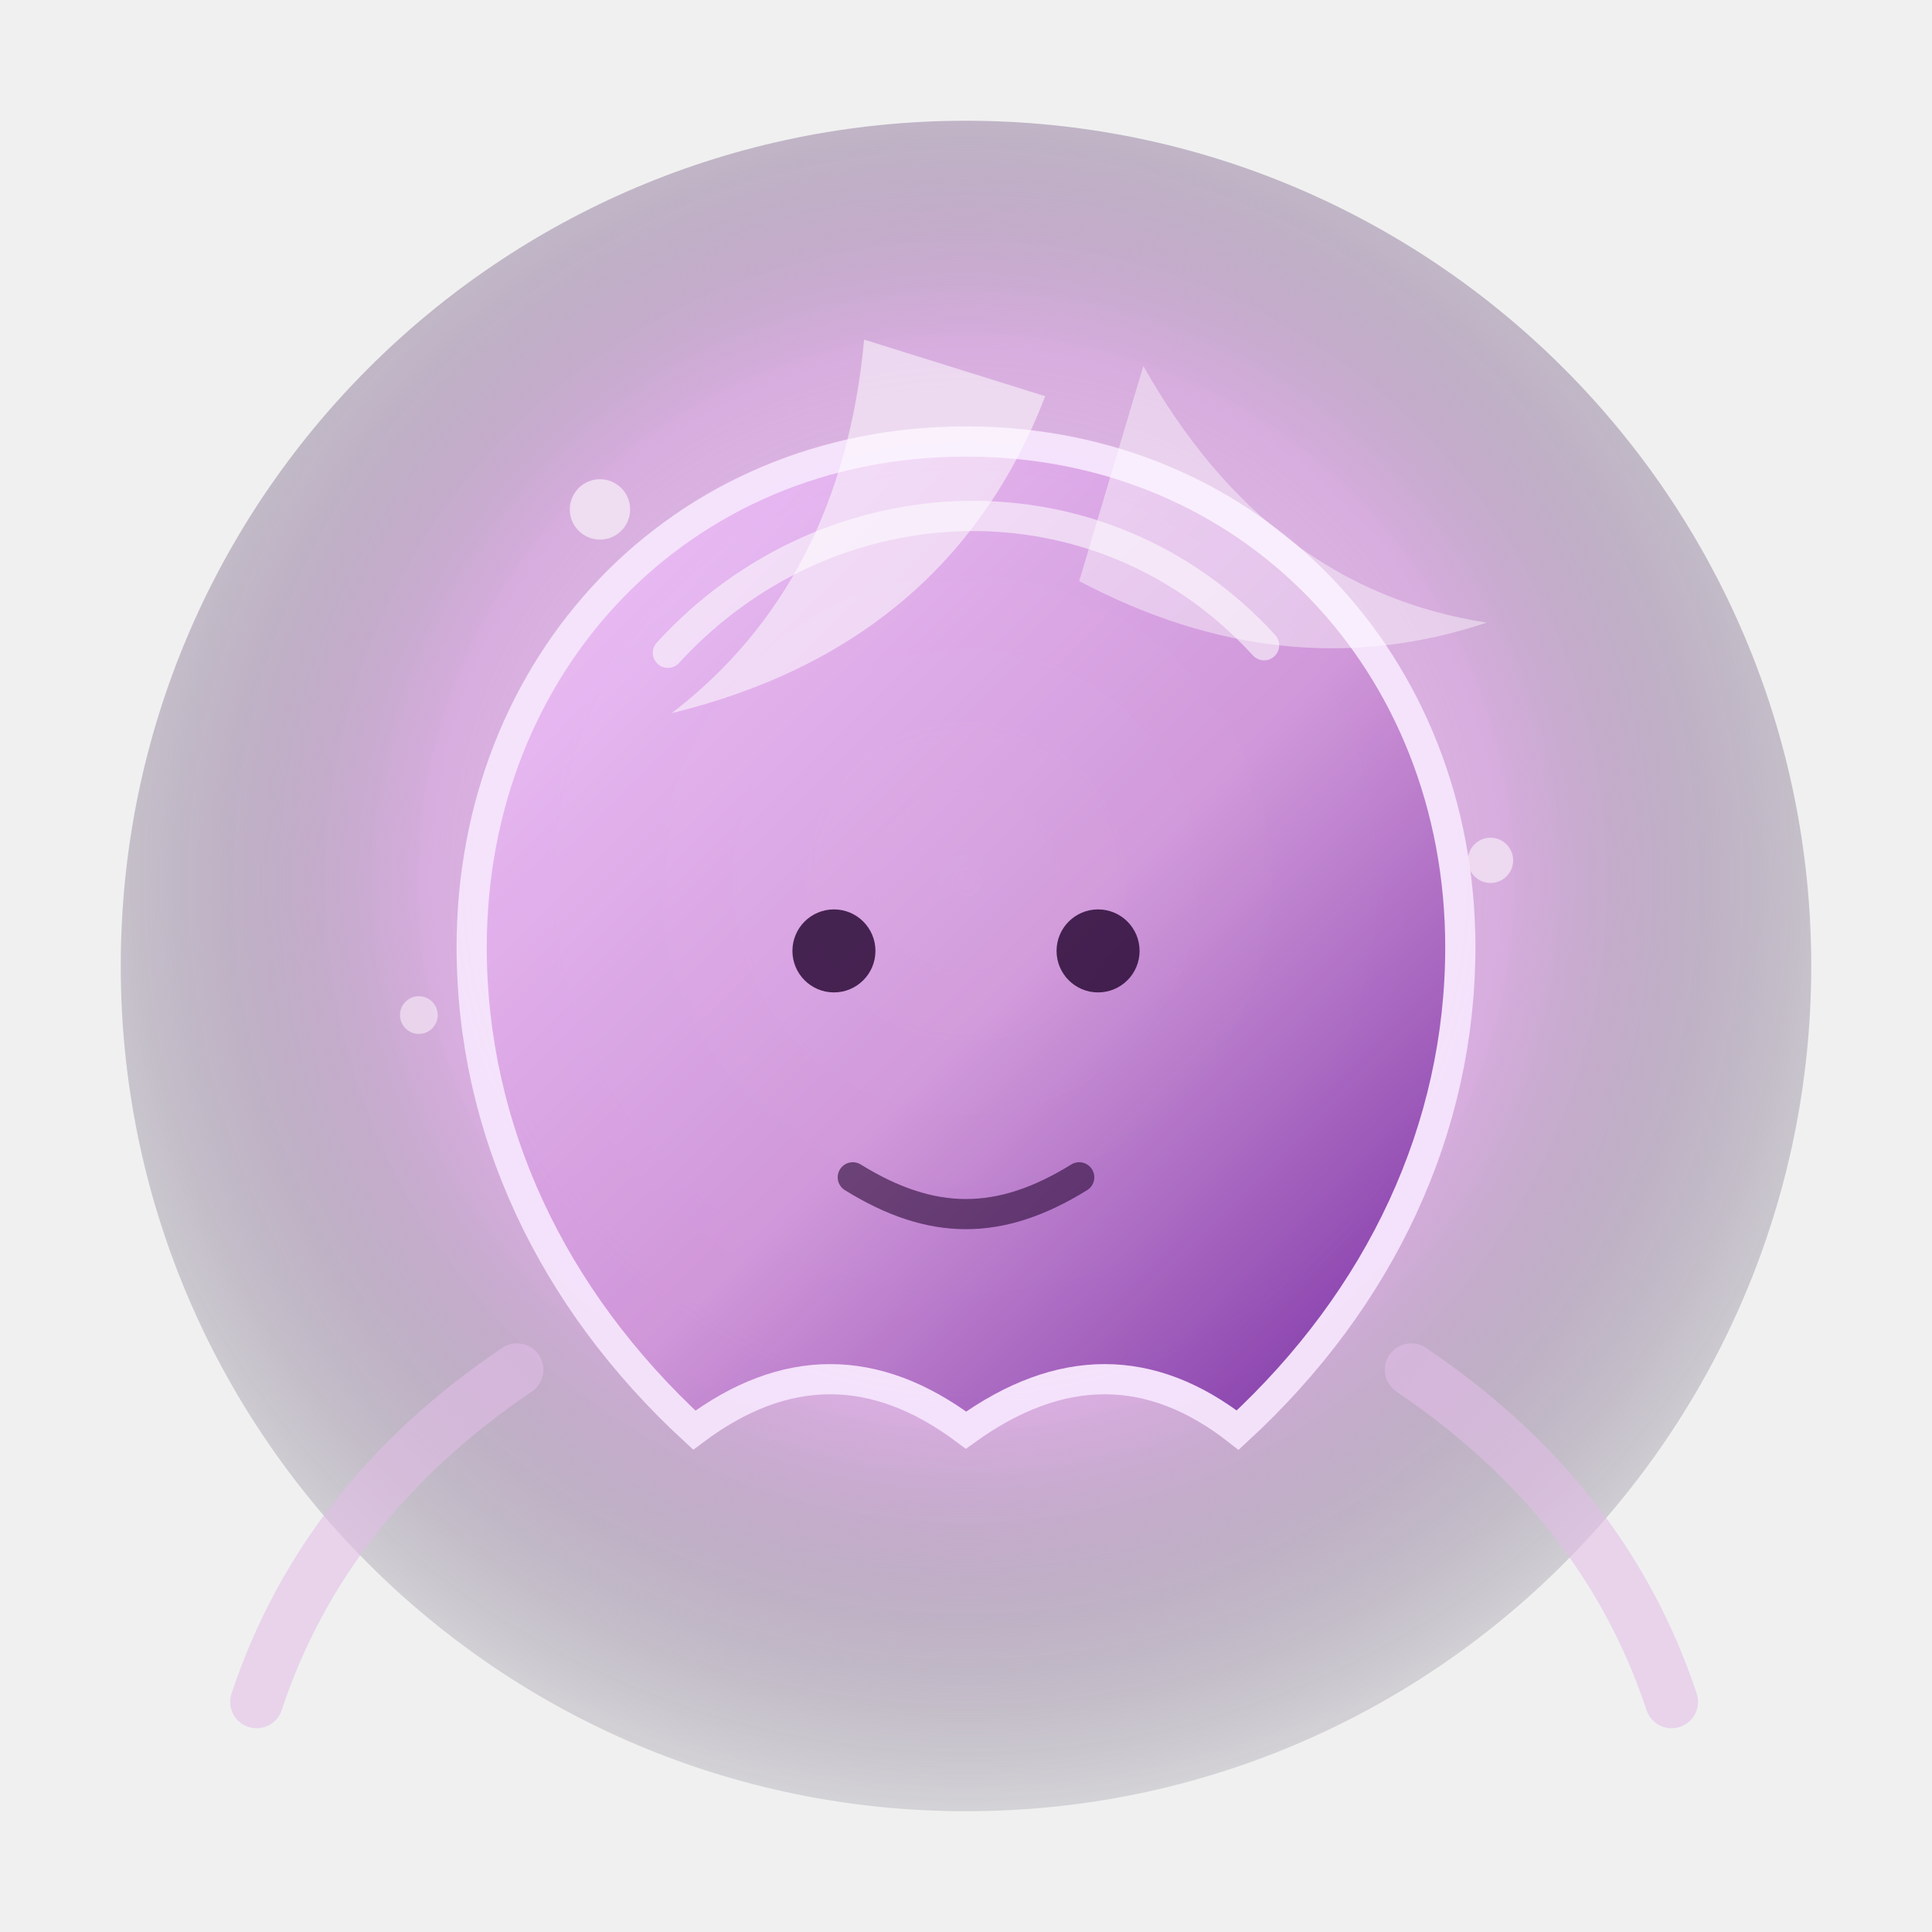
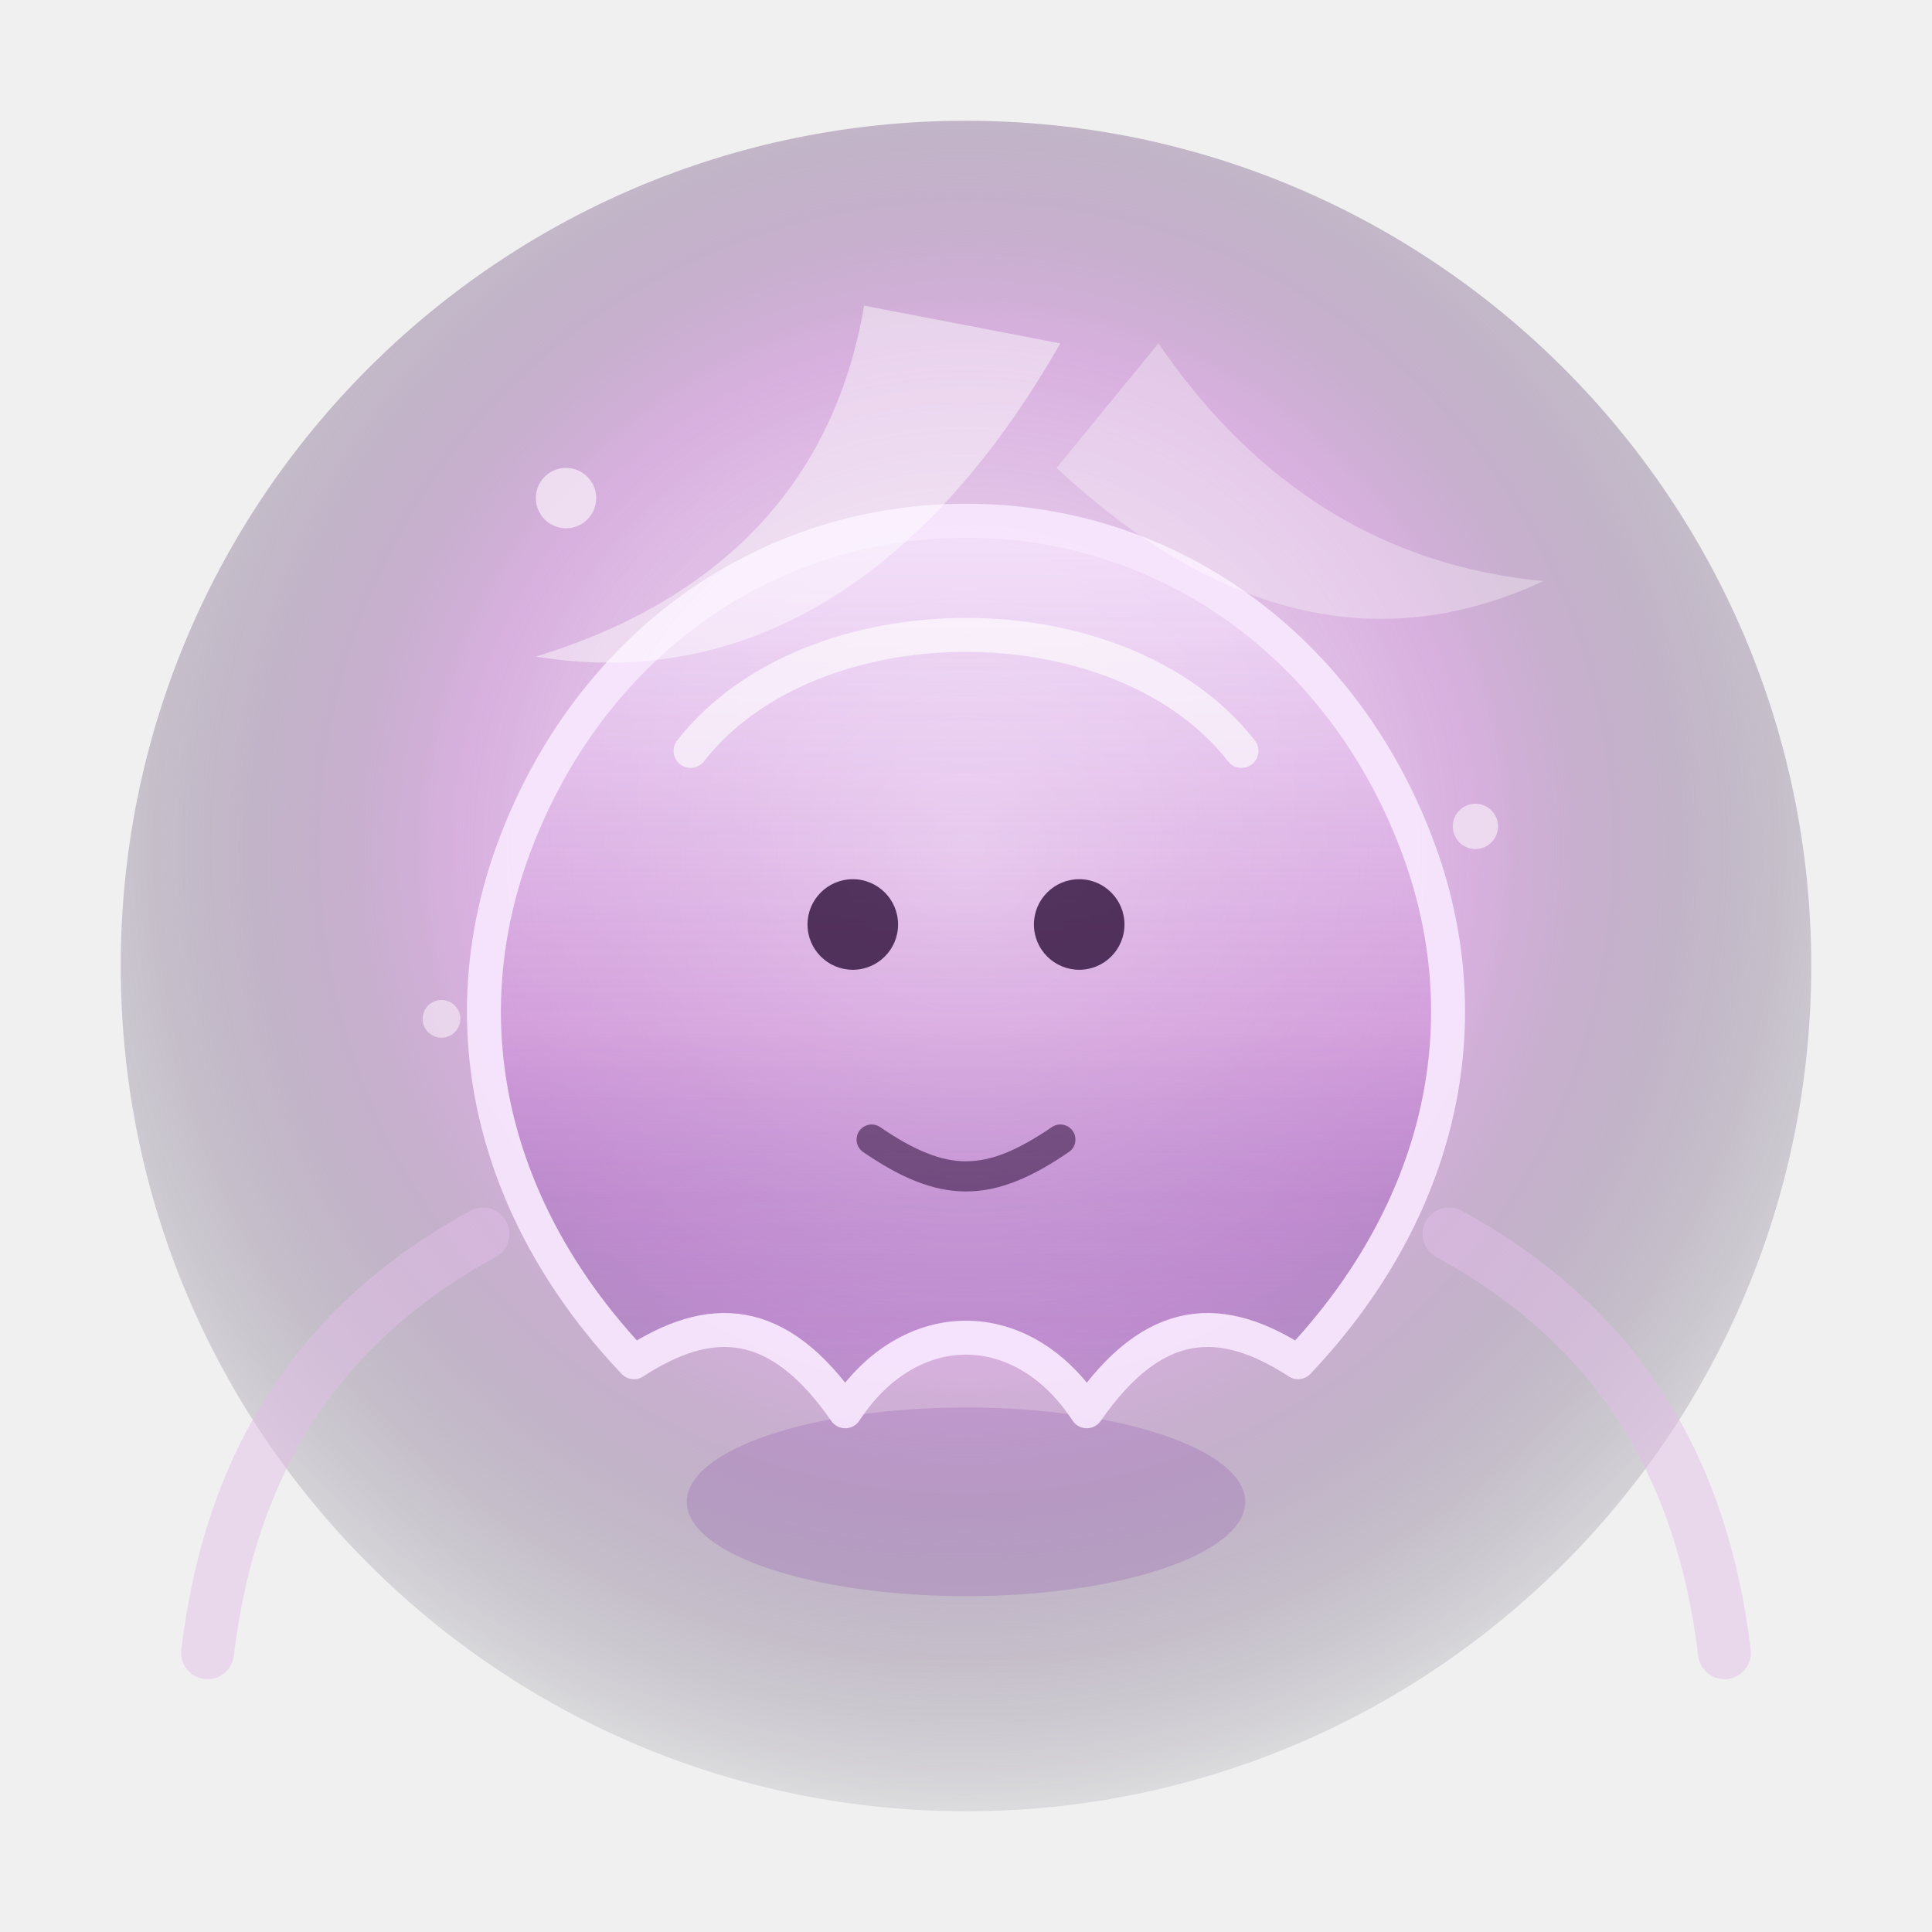
- <svg xmlns="http://www.w3.org/2000/svg" width="1024" height="1024" viewBox="0 0 512 512">
+ <svg xmlns="http://www.w3.org/2000/svg" width="1024" height="1024" viewBox="0 0 512 512" role="img" aria-label="Spirit race sprite">
  <defs>
-     <radialGradient id="g" cx="50%" cy="45%" r="61%">
-       <stop offset="0%" stop-color="#f3e5f5" stop-opacity="0.98" />
-       <stop offset="52%" stop-color="#ce93d8" stop-opacity="0.72" />
+     <radialGradient id="glow" cx="50%" cy="43%" r="62%">
+       <stop offset="0%" stop-color="#ffffff" stop-opacity="0.94" />
+       <stop offset="48%" stop-color="#ce93d8" stop-opacity="0.68" />
      <stop offset="100%" stop-color="#0b1020" stop-opacity="0" />
    </radialGradient>
-     <linearGradient id="b" x1="0" x2="1" y1="0" y2="1">
-       <stop offset="0%" stop-color="#f3c8ff" />
-       <stop offset="55%" stop-color="#ce93d8" />
-       <stop offset="100%" stop-color="#6a1b9a" />
+     <linearGradient id="body" x1="0" y1="0" x2="0" y2="1">
+       <stop offset="0%" stop-color="#f8e8ff" stop-opacity="0.86" />
+       <stop offset="58%" stop-color="#ce93d8" stop-opacity="0.7" />
+       <stop offset="100%" stop-color="#6a1b9a" stop-opacity="0.22" />
    </linearGradient>
  </defs>
-   <circle cx="256" cy="256" r="224" fill="url(#g)" />
-   <path d="M184 379c-38-35-59-80-59-128 0-75 55-134 131-134s131 59 131 134c0 48-21 93-59 128-23-18-47-18-72 0-24-18-48-18-72 0z" fill="url(#b)" stroke="#f8e8ff" stroke-width="8" opacity="0.88" />
-   <path d="M177 173c43-47 115-49 158-2" fill="none" stroke="#ffffff" stroke-width="8" stroke-linecap="round" opacity="0.55" />
-   <circle cx="221" cy="252" r="11" fill="#240631" opacity="0.82" />
-   <circle cx="291" cy="252" r="11" fill="#240631" opacity="0.82" />
-   <path d="M226 312c21 13 39 13 60 0" fill="none" stroke="#240631" stroke-width="8" stroke-linecap="round" opacity="0.58" />
-   <path d="M137 363c-34 23-57 52-69 88" fill="none" stroke="#e1bee7" stroke-width="14" stroke-linecap="round" opacity="0.58" />
-   <path d="M374 363c34 23 57 52 69 88" fill="none" stroke="#e1bee7" stroke-width="14" stroke-linecap="round" opacity="0.58" />
-   <path d="M229 90c-4 43-21 76-51 99 49-12 82-40 99-84z" fill="#ffffff" opacity="0.52" />
-   <path d="M303 97c22 39 52 62 91 68-36 12-72 8-108-11z" fill="#ffffff" opacity="0.42" />
-   <circle cx="159" cy="135" r="8" fill="#f3e5f5" opacity="0.85" />
-   <circle cx="395" cy="228" r="6" fill="#f3e5f5" opacity="0.78" />
-   <circle cx="111" cy="269" r="5" fill="#f3e5f5" opacity="0.7" />
+   <circle cx="256" cy="256" r="224" fill="url(#glow)" />
+   <g stroke-linecap="round" stroke-linejoin="round">
+     <ellipse cx="256" cy="398" rx="74" ry="25" fill="#6a1b9a" opacity="0.16" />
+     <path d="M168 361 C132 323 119 275 135 228 C154 173 201 138 256 138 C311 138 358 173 377 228 C393 275 380 323 344 361 C324 348 306 348 288 374 C271 348 241 348 224 374 C206 348 188 348 168 361 Z" fill="url(#body)" stroke="#f8e8ff" stroke-width="9" opacity="0.9" />
+     <path d="M183 199 C215 158 297 158 329 199" fill="none" stroke="#ffffff" stroke-width="9" opacity="0.62" />
+     <circle cx="226" cy="245" r="12" fill="#240631" opacity="0.76" />
+     <circle cx="286" cy="245" r="12" fill="#240631" opacity="0.76" />
+     <path d="M231 302 C250 315 262 315 281 302" fill="none" stroke="#240631" stroke-width="8" opacity="0.52" />
+     <path d="M128 327 C84 351 61 388 55 438" fill="none" stroke="#e1bee7" stroke-width="14" opacity="0.5" />
+     <path d="M384 327 C428 351 451 388 457 438" fill="none" stroke="#e1bee7" stroke-width="14" opacity="0.5" />
+     <path d="M229 81 C221 128 191 159 142 174 C197 183 245 154 281 91 Z" fill="#ffffff" opacity="0.45" />
+     <path d="M307 91 C333 129 367 150 409 154 C366 174 323 164 280 124 Z" fill="#ffffff" opacity="0.32" />
+     <circle cx="150" cy="132" r="8" fill="#f3e5f5" opacity="0.85" />
+     <circle cx="391" cy="219" r="6" fill="#f3e5f5" opacity="0.78" />
+     <circle cx="117" cy="270" r="5" fill="#f3e5f5" opacity="0.7" />
+   </g>
</svg>
